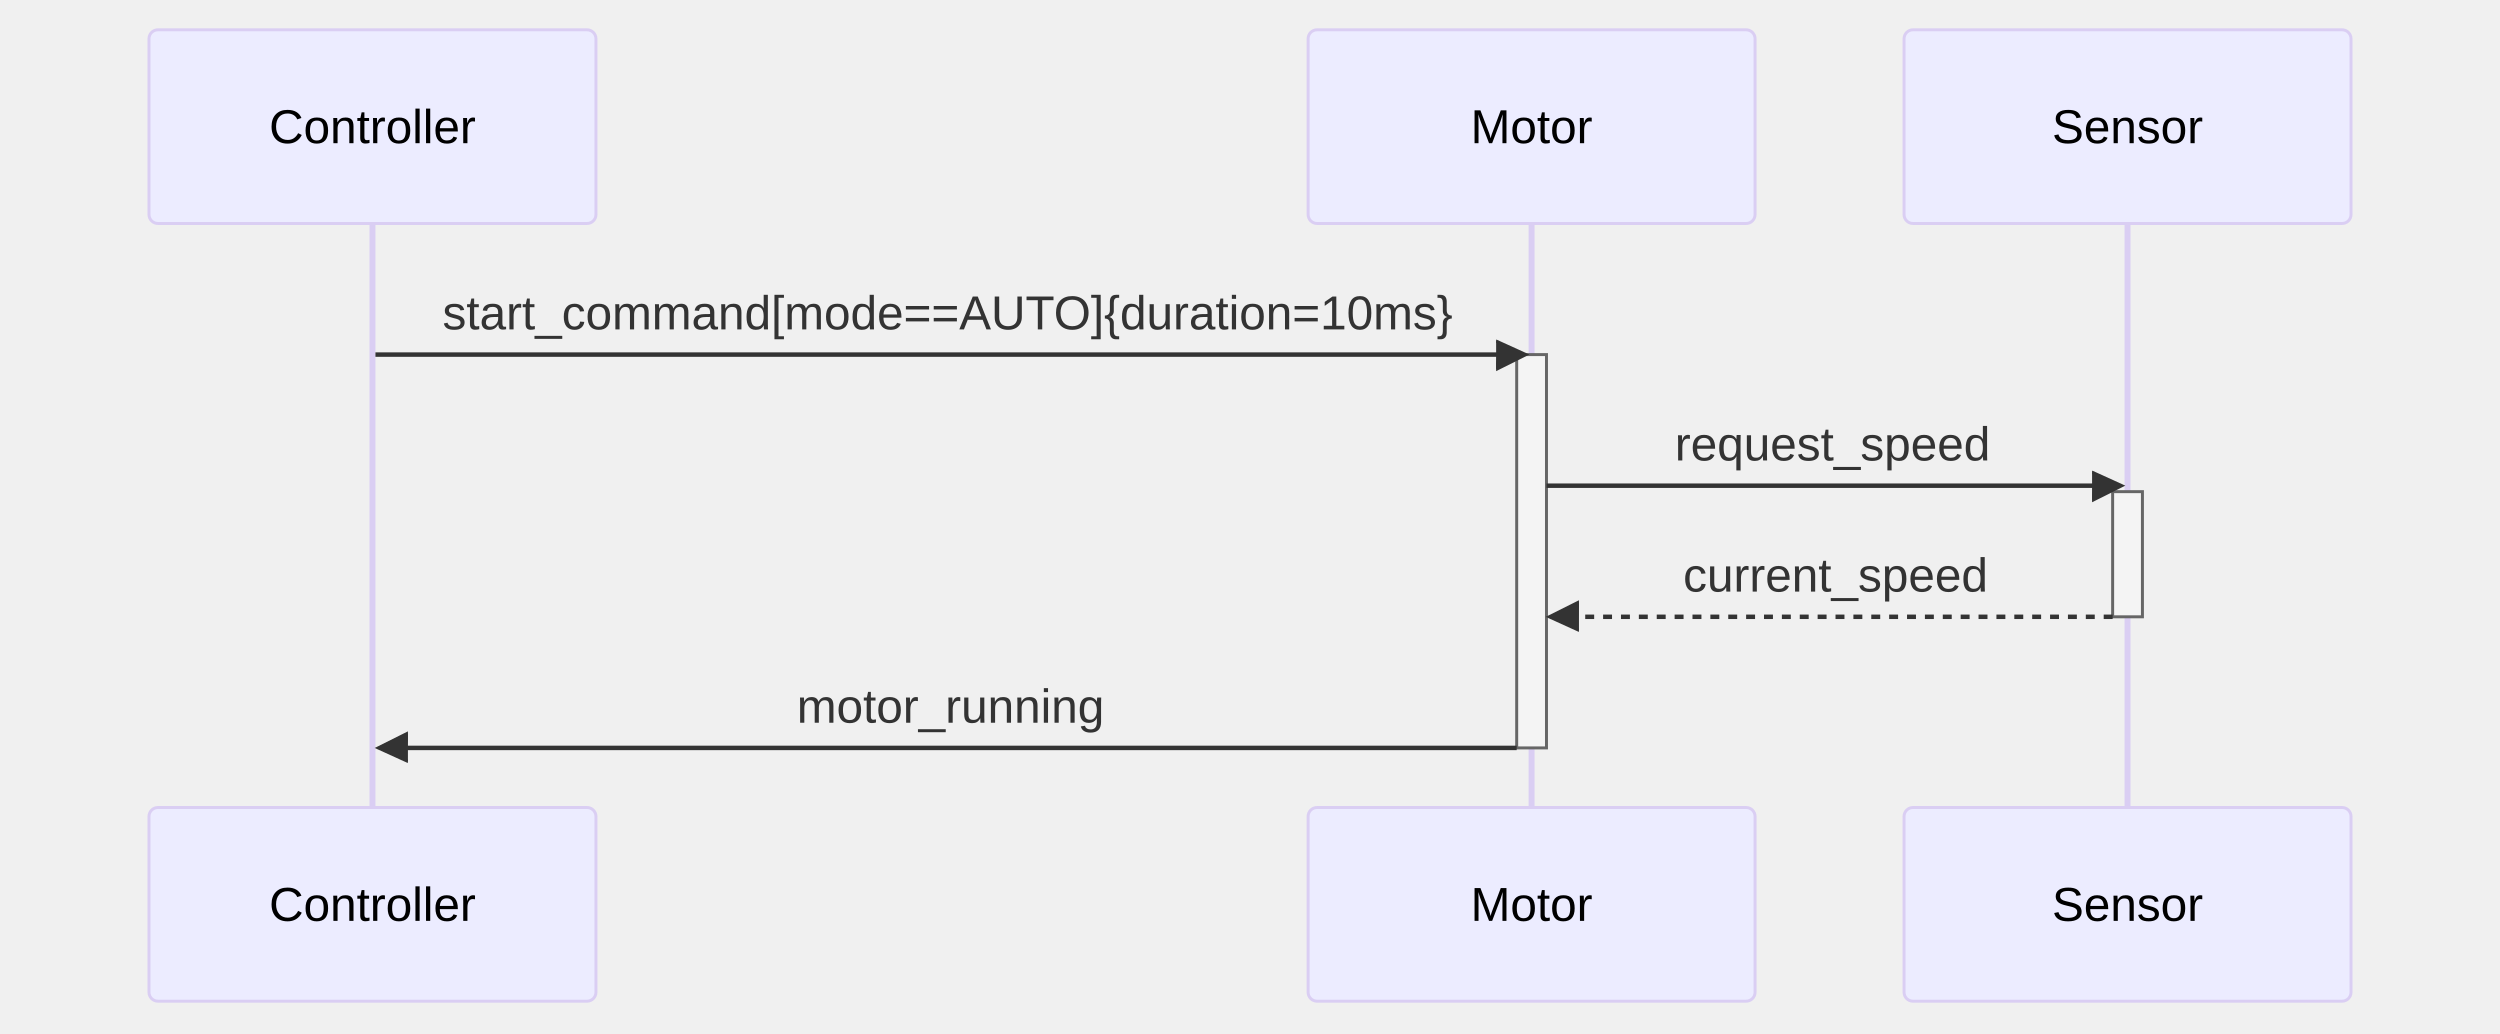
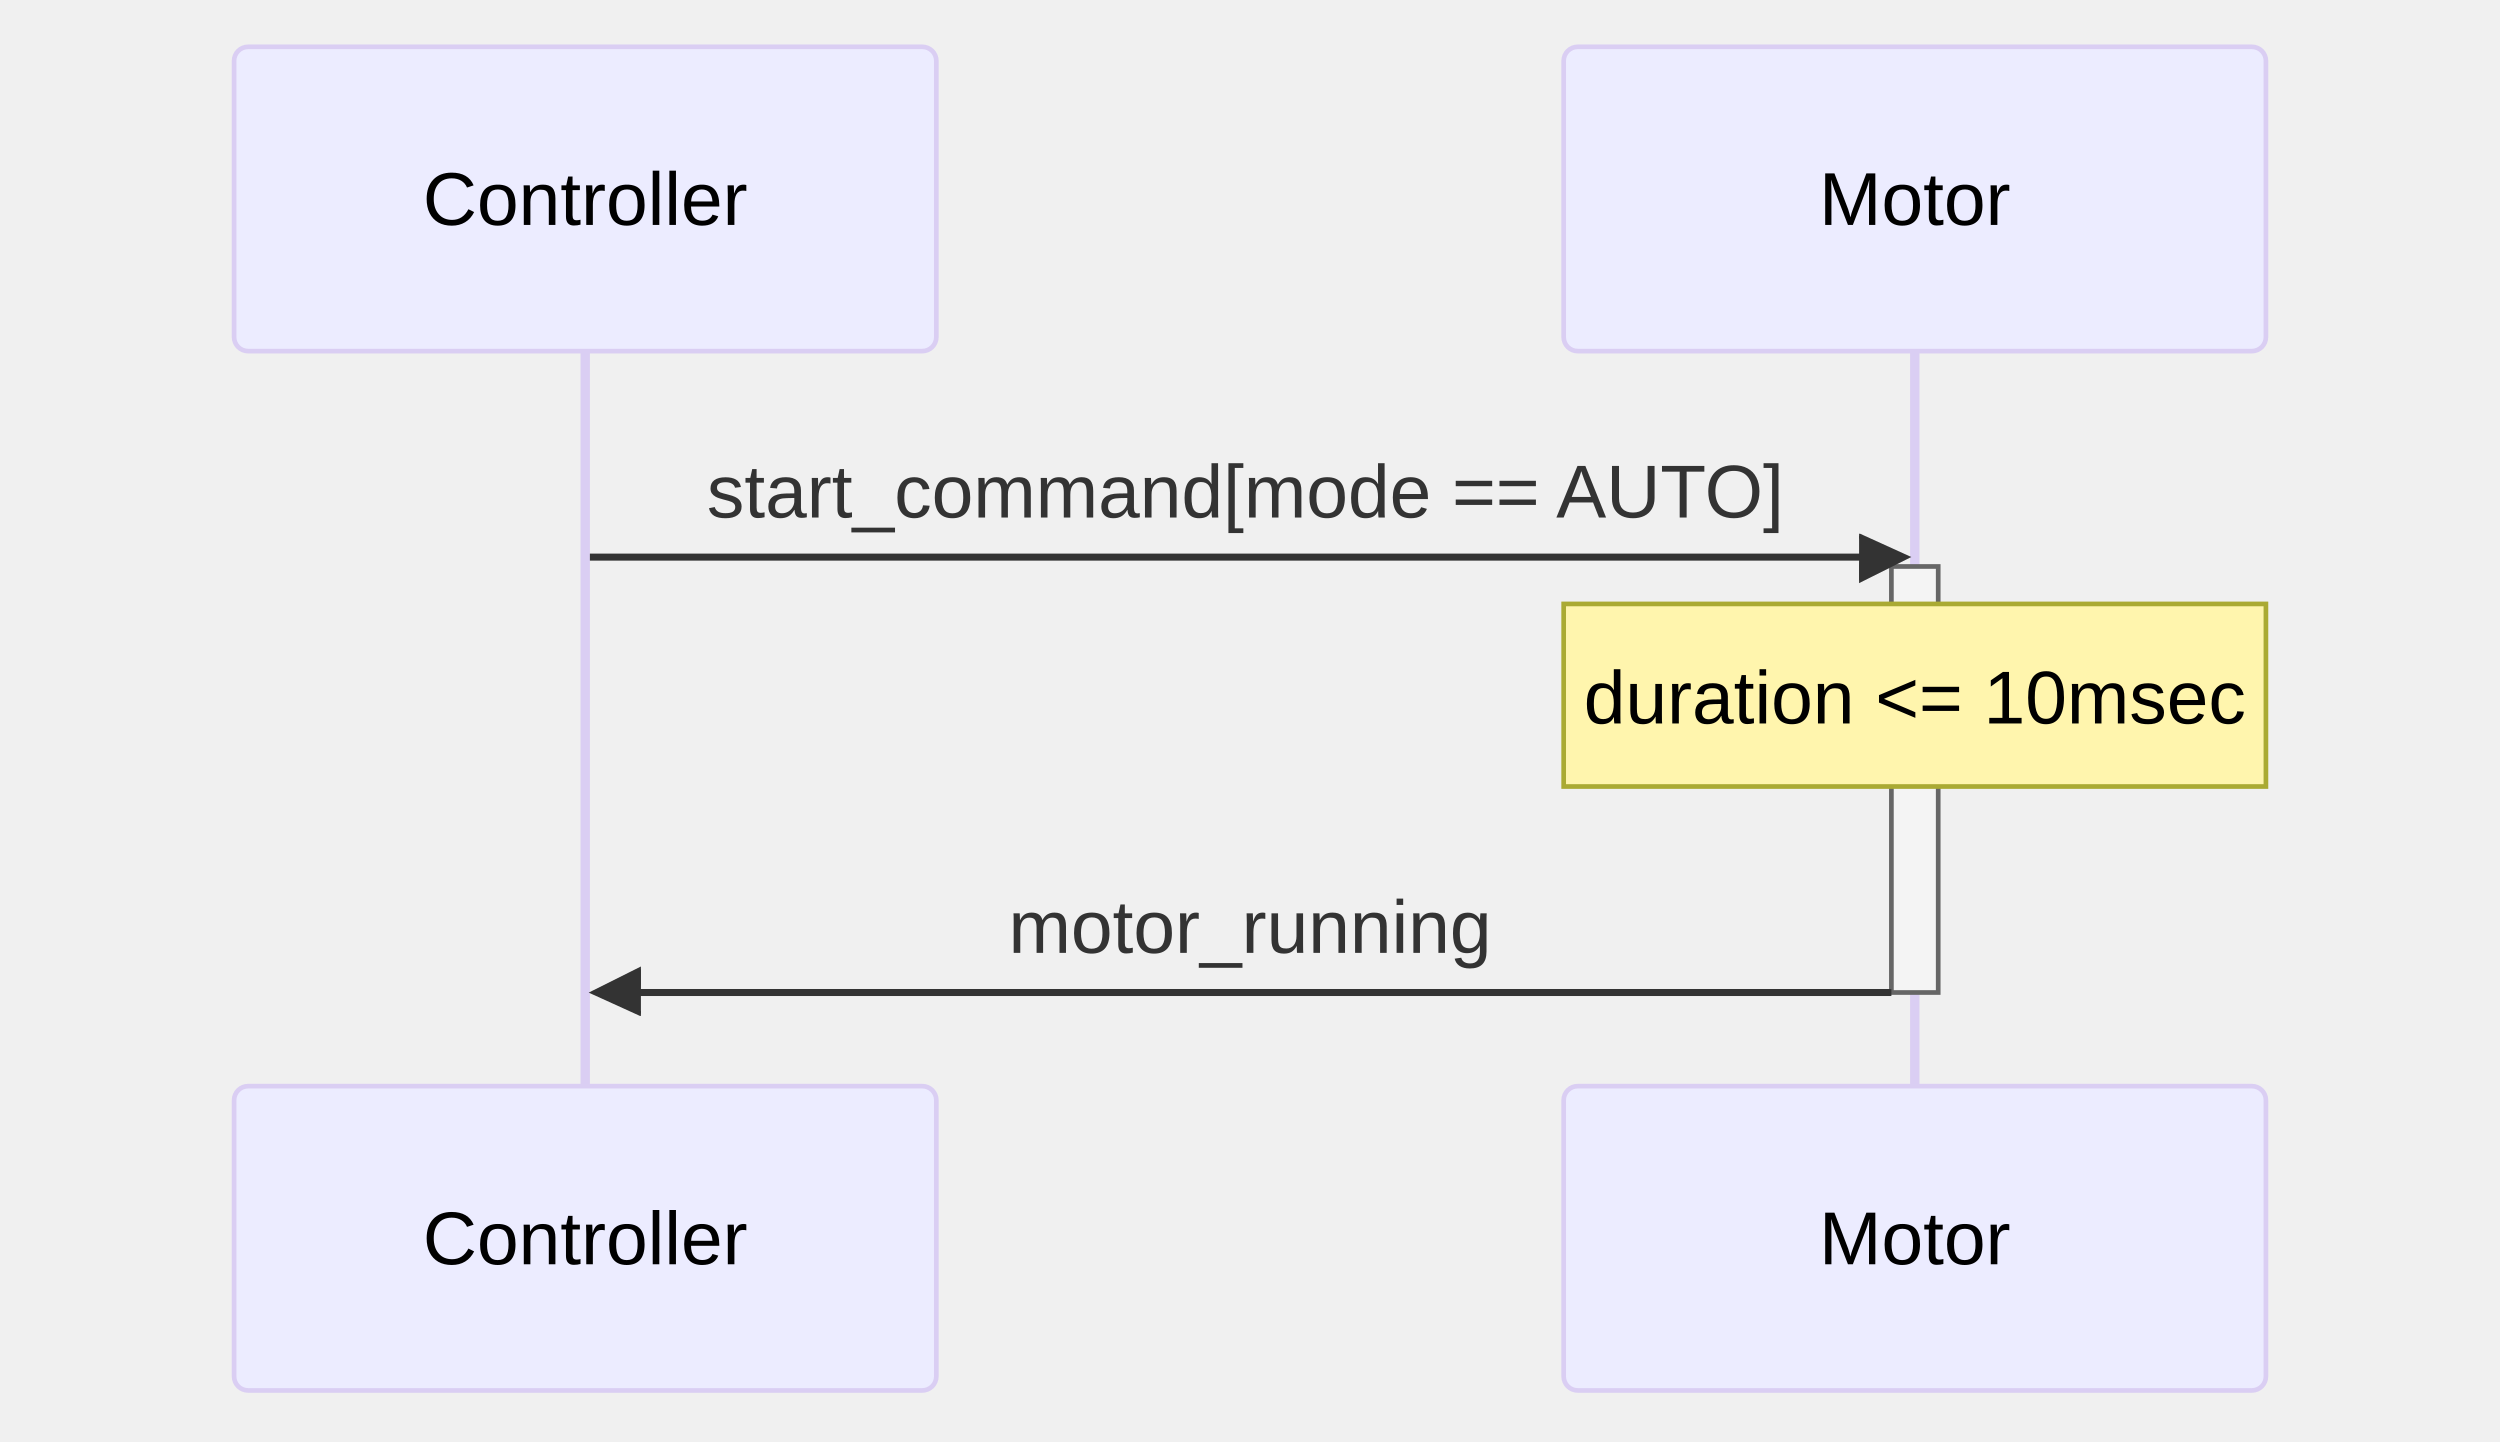
- <svg xmlns="http://www.w3.org/2000/svg" aria-roledescription="sequence" role="graphics-document document" viewBox="-50 -10 839 347" style="max-width: 839px; background-color: white;" width="100%" id="my-svg">
+ <svg xmlns="http://www.w3.org/2000/svg" id="my-svg" width="100%" style="max-width: 534px; background-color: white;" viewBox="-50 -10 534 308" role="graphics-document document" aria-roledescription="sequence">
  <g>
-     <rect class="actor actor-bottom" ry="3" rx="3" name="Sensor" height="65" width="150" stroke="#666" fill="#eaeaea" y="261" x="589" />
-     <text style="text-anchor: middle; font-size: 16px; font-weight: 400;" class="actor actor-box" alignment-baseline="central" dominant-baseline="central" y="293.5" x="664">
-       <tspan dy="0" x="664">Sensor</tspan>
+     <rect x="284" y="222" fill="#eaeaea" stroke="#666" width="150" height="65" name="Motor" rx="3" ry="3" class="actor actor-bottom" />
+     <text x="359" y="254.5" dominant-baseline="central" alignment-baseline="central" class="actor actor-box" style="text-anchor: middle; font-size: 16px; font-weight: 400;">
+       <tspan x="359" dy="0">Motor</tspan>
    </text>
  </g>
  <g>
-     <rect class="actor actor-bottom" ry="3" rx="3" name="Motor" height="65" width="150" stroke="#666" fill="#eaeaea" y="261" x="389" />
-     <text style="text-anchor: middle; font-size: 16px; font-weight: 400;" class="actor actor-box" alignment-baseline="central" dominant-baseline="central" y="293.5" x="464">
-       <tspan dy="0" x="464">Motor</tspan>
+     <rect x="0" y="222" fill="#eaeaea" stroke="#666" width="150" height="65" name="Controller" rx="3" ry="3" class="actor actor-bottom" />
+     <text x="75" y="254.5" dominant-baseline="central" alignment-baseline="central" class="actor actor-box" style="text-anchor: middle; font-size: 16px; font-weight: 400;">
+       <tspan x="75" dy="0">Controller</tspan>
    </text>
  </g>
  <g>
-     <rect class="actor actor-bottom" ry="3" rx="3" name="Controller" height="65" width="150" stroke="#666" fill="#eaeaea" y="261" x="0" />
-     <text style="text-anchor: middle; font-size: 16px; font-weight: 400;" class="actor actor-box" alignment-baseline="central" dominant-baseline="central" y="293.5" x="75">
-       <tspan dy="0" x="75">Controller</tspan>
-     </text>
-   </g>
-   <g>
-     <line name="Sensor" stroke="#999" stroke-width="0.5px" class="actor-line 200" y2="261" x2="664" y1="65" x1="664" id="actor2" />
-     <g id="root-2">
-       <rect class="actor actor-top" ry="3" rx="3" name="Sensor" height="65" width="150" stroke="#666" fill="#eaeaea" y="0" x="589" />
-       <text style="text-anchor: middle; font-size: 16px; font-weight: 400;" class="actor actor-box" alignment-baseline="central" dominant-baseline="central" y="32.5" x="664">
-         <tspan dy="0" x="664">Sensor</tspan>
+     <line id="actor1" x1="359" y1="65" x2="359" y2="222" class="actor-line 200" stroke-width="0.5px" stroke="#999" name="Motor" />
+     <g id="root-1">
+       <rect x="284" y="0" fill="#eaeaea" stroke="#666" width="150" height="65" name="Motor" rx="3" ry="3" class="actor actor-top" />
+       <text x="359" y="32.5" dominant-baseline="central" alignment-baseline="central" class="actor actor-box" style="text-anchor: middle; font-size: 16px; font-weight: 400;">
+         <tspan x="359" dy="0">Motor</tspan>
      </text>
    </g>
  </g>
  <g>
-     <line name="Motor" stroke="#999" stroke-width="0.5px" class="actor-line 200" y2="261" x2="464" y1="65" x1="464" id="actor1" />
-     <g id="root-1">
-       <rect class="actor actor-top" ry="3" rx="3" name="Motor" height="65" width="150" stroke="#666" fill="#eaeaea" y="0" x="389" />
-       <text style="text-anchor: middle; font-size: 16px; font-weight: 400;" class="actor actor-box" alignment-baseline="central" dominant-baseline="central" y="32.5" x="464">
-         <tspan dy="0" x="464">Motor</tspan>
+     <line id="actor0" x1="75" y1="65" x2="75" y2="222" class="actor-line 200" stroke-width="0.5px" stroke="#999" name="Controller" />
+     <g id="root-0">
+       <rect x="0" y="0" fill="#eaeaea" stroke="#666" width="150" height="65" name="Controller" rx="3" ry="3" class="actor actor-top" />
+       <text x="75" y="32.5" dominant-baseline="central" alignment-baseline="central" class="actor actor-box" style="text-anchor: middle; font-size: 16px; font-weight: 400;">
+         <tspan x="75" dy="0">Controller</tspan>
      </text>
    </g>
  </g>
-   <g>
-     <line name="Controller" stroke="#999" stroke-width="0.5px" class="actor-line 200" y2="261" x2="75" y1="65" x1="75" id="actor0" />
-     <g id="root-0">
-       <rect class="actor actor-top" ry="3" rx="3" name="Controller" height="65" width="150" stroke="#666" fill="#eaeaea" y="0" x="0" />
-       <text style="text-anchor: middle; font-size: 16px; font-weight: 400;" class="actor actor-box" alignment-baseline="central" dominant-baseline="central" y="32.5" x="75">
-         <tspan dy="0" x="75">Controller</tspan>
-       </text>
-     </g>
-   </g>
-   <style>#my-svg{font-family:"trebuchet ms",verdana,arial,sans-serif;font-size:16px;fill:#333;}@keyframes edge-animation-frame{from{stroke-dashoffset:0;}}@keyframes dash{to{stroke-dashoffset:0;}}#my-svg .edge-animation-slow{stroke-dasharray:9,5!important;stroke-dashoffset:900;animation:dash 50s linear infinite;stroke-linecap:round;}#my-svg .edge-animation-fast{stroke-dasharray:9,5!important;stroke-dashoffset:900;animation:dash 20s linear infinite;stroke-linecap:round;}#my-svg .error-icon{fill:#552222;}#my-svg .error-text{fill:#552222;stroke:#552222;}#my-svg .edge-thickness-normal{stroke-width:1px;}#my-svg .edge-thickness-thick{stroke-width:3.5px;}#my-svg .edge-pattern-solid{stroke-dasharray:0;}#my-svg .edge-thickness-invisible{stroke-width:0;fill:none;}#my-svg .edge-pattern-dashed{stroke-dasharray:3;}#my-svg .edge-pattern-dotted{stroke-dasharray:2;}#my-svg .marker{fill:#333333;stroke:#333333;}#my-svg .marker.cross{stroke:#333333;}#my-svg svg{font-family:"trebuchet ms",verdana,arial,sans-serif;font-size:16px;}#my-svg p{margin:0;}#my-svg .actor{stroke:hsl(259.626, 59.777%, 87.902%);fill:#ECECFF;}#my-svg text.actor&gt;tspan{fill:black;stroke:none;}#my-svg .actor-line{stroke:hsl(259.626, 59.777%, 87.902%);}#my-svg .messageLine0{stroke-width:1.5;stroke-dasharray:none;stroke:#333;}#my-svg .messageLine1{stroke-width:1.5;stroke-dasharray:2,2;stroke:#333;}#my-svg #arrowhead path{fill:#333;stroke:#333;}#my-svg .sequenceNumber{fill:white;}#my-svg #sequencenumber{fill:#333;}#my-svg #crosshead path{fill:#333;stroke:#333;}#my-svg .messageText{fill:#333;stroke:none;}#my-svg .labelBox{stroke:hsl(259.626, 59.777%, 87.902%);fill:#ECECFF;}#my-svg .labelText,#my-svg .labelText&gt;tspan{fill:black;stroke:none;}#my-svg .loopText,#my-svg .loopText&gt;tspan{fill:black;stroke:none;}#my-svg .loopLine{stroke-width:2px;stroke-dasharray:2,2;stroke:hsl(259.626, 59.777%, 87.902%);fill:hsl(259.626, 59.777%, 87.902%);}#my-svg .note{stroke:#aaaa33;fill:#fff5ad;}#my-svg .noteText,#my-svg .noteText&gt;tspan{fill:black;stroke:none;}#my-svg .activation0{fill:#f4f4f4;stroke:#666;}#my-svg .activation1{fill:#f4f4f4;stroke:#666;}#my-svg .activation2{fill:#f4f4f4;stroke:#666;}#my-svg .actorPopupMenu{position:absolute;}#my-svg .actorPopupMenuPanel{position:absolute;fill:#ECECFF;box-shadow:0px 8px 16px 0px rgba(0,0,0,0.2);filter:drop-shadow(3px 5px 2px rgb(0 0 0 / 0.4));}#my-svg .actor-man line{stroke:hsl(259.626, 59.777%, 87.902%);fill:#ECECFF;}#my-svg .actor-man circle,#my-svg line{stroke:hsl(259.626, 59.777%, 87.902%);fill:#ECECFF;stroke-width:2px;}#my-svg :root{--mermaid-font-family:"trebuchet ms",verdana,arial,sans-serif;}</style>
+   <style>#my-svg{font-family:"trebuchet ms",verdana,arial,sans-serif;font-size:16px;fill:#333;}@keyframes edge-animation-frame{from{stroke-dashoffset:0;}}@keyframes dash{to{stroke-dashoffset:0;}}#my-svg .edge-animation-slow{stroke-dasharray:9,5!important;stroke-dashoffset:900;animation:dash 50s linear infinite;stroke-linecap:round;}#my-svg .edge-animation-fast{stroke-dasharray:9,5!important;stroke-dashoffset:900;animation:dash 20s linear infinite;stroke-linecap:round;}#my-svg .error-icon{fill:#552222;}#my-svg .error-text{fill:#552222;stroke:#552222;}#my-svg .edge-thickness-normal{stroke-width:1px;}#my-svg .edge-thickness-thick{stroke-width:3.5px;}#my-svg .edge-pattern-solid{stroke-dasharray:0;}#my-svg .edge-thickness-invisible{stroke-width:0;fill:none;}#my-svg .edge-pattern-dashed{stroke-dasharray:3;}#my-svg .edge-pattern-dotted{stroke-dasharray:2;}#my-svg .marker{fill:#333333;stroke:#333333;}#my-svg .marker.cross{stroke:#333333;}#my-svg svg{font-family:"trebuchet ms",verdana,arial,sans-serif;font-size:16px;}#my-svg p{margin:0;}#my-svg .actor{stroke:hsl(259.626, 59.777%, 87.902%);fill:#ECECFF;}#my-svg text.actor&gt;tspan{fill:black;stroke:none;}#my-svg .actor-line{stroke:hsl(259.626, 59.777%, 87.902%);}#my-svg .innerArc{stroke-width:1.5;stroke-dasharray:none;}#my-svg .messageLine0{stroke-width:1.5;stroke-dasharray:none;stroke:#333;}#my-svg .messageLine1{stroke-width:1.5;stroke-dasharray:2,2;stroke:#333;}#my-svg #arrowhead path{fill:#333;stroke:#333;}#my-svg .sequenceNumber{fill:white;}#my-svg #sequencenumber{fill:#333;}#my-svg #crosshead path{fill:#333;stroke:#333;}#my-svg .messageText{fill:#333;stroke:none;}#my-svg .labelBox{stroke:hsl(259.626, 59.777%, 87.902%);fill:#ECECFF;}#my-svg .labelText,#my-svg .labelText&gt;tspan{fill:black;stroke:none;}#my-svg .loopText,#my-svg .loopText&gt;tspan{fill:black;stroke:none;}#my-svg .loopLine{stroke-width:2px;stroke-dasharray:2,2;stroke:hsl(259.626, 59.777%, 87.902%);fill:hsl(259.626, 59.777%, 87.902%);}#my-svg .note{stroke:#aaaa33;fill:#fff5ad;}#my-svg .noteText,#my-svg .noteText&gt;tspan{fill:black;stroke:none;}#my-svg .activation0{fill:#f4f4f4;stroke:#666;}#my-svg .activation1{fill:#f4f4f4;stroke:#666;}#my-svg .activation2{fill:#f4f4f4;stroke:#666;}#my-svg .actorPopupMenu{position:absolute;}#my-svg .actorPopupMenuPanel{position:absolute;fill:#ECECFF;box-shadow:0px 8px 16px 0px rgba(0,0,0,0.2);filter:drop-shadow(3px 5px 2px rgb(0 0 0 / 0.4));}#my-svg .actor-man line{stroke:hsl(259.626, 59.777%, 87.902%);fill:#ECECFF;}#my-svg .actor-man circle,#my-svg line{stroke:hsl(259.626, 59.777%, 87.902%);fill:#ECECFF;stroke-width:2px;}#my-svg :root{--mermaid-font-family:"trebuchet ms",verdana,arial,sans-serif;}</style>
  <g />
  <defs>
-     <symbol height="24" width="24" id="computer">
-       <path d="M2 2v13h20v-13h-20zm18 11h-16v-9h16v9zm-10.228 6l.466-1h3.524l.467 1h-4.457zm14.228 3h-24l2-6h2.104l-1.33 4h18.45l-1.297-4h2.073l2 6zm-5-10h-14v-7h14v7z" transform="scale(.5)" />
+     <symbol id="computer" width="24" height="24">
+       <path transform="scale(.5)" d="M2 2v13h20v-13h-20zm18 11h-16v-9h16v9zm-10.228 6l.466-1h3.524l.467 1h-4.457zm14.228 3h-24l2-6h2.104l-1.33 4h18.45l-1.297-4h2.073l2 6zm-5-10h-14v-7h14v7z" />
    </symbol>
  </defs>
  <defs>
-     <symbol clip-rule="evenodd" fill-rule="evenodd" id="database">
-       <path d="M12.258.001l.256.004.255.005.253.008.251.01.249.012.247.015.246.016.242.019.241.02.239.023.236.024.233.027.231.028.229.031.225.032.223.034.22.036.217.038.214.04.211.041.208.043.205.045.201.046.198.048.194.05.191.051.187.053.183.054.18.056.175.057.172.059.168.06.163.061.16.063.155.064.15.066.074.033.073.033.071.034.07.034.069.035.068.035.067.035.066.035.064.036.064.036.062.036.06.036.06.037.058.037.058.037.055.038.055.038.053.038.052.038.051.039.05.039.048.039.047.039.045.04.044.04.043.04.041.04.04.041.039.041.037.041.036.041.034.041.033.042.032.042.03.042.029.042.027.042.026.043.024.043.023.043.021.043.02.043.018.044.017.043.015.044.013.044.012.044.011.045.009.044.007.045.006.045.004.045.002.045.001.045v17l-.001.045-.002.045-.004.045-.006.045-.007.045-.009.044-.011.045-.012.044-.013.044-.015.044-.017.043-.018.044-.02.043-.021.043-.023.043-.024.043-.026.043-.027.042-.029.042-.03.042-.032.042-.033.042-.034.041-.036.041-.037.041-.039.041-.04.041-.041.04-.043.04-.044.04-.045.04-.047.039-.048.039-.05.039-.051.039-.052.038-.053.038-.055.038-.055.038-.058.037-.058.037-.06.037-.06.036-.062.036-.064.036-.064.036-.066.035-.067.035-.068.035-.069.035-.07.034-.071.034-.073.033-.074.033-.15.066-.155.064-.16.063-.163.061-.168.06-.172.059-.175.057-.18.056-.183.054-.187.053-.191.051-.194.05-.198.048-.201.046-.205.045-.208.043-.211.041-.214.04-.217.038-.22.036-.223.034-.225.032-.229.031-.231.028-.233.027-.236.024-.239.023-.241.02-.242.019-.246.016-.247.015-.249.012-.251.01-.253.008-.255.005-.256.004-.258.001-.258-.001-.256-.004-.255-.005-.253-.008-.251-.01-.249-.012-.247-.015-.245-.016-.243-.019-.241-.02-.238-.023-.236-.024-.234-.027-.231-.028-.228-.031-.226-.032-.223-.034-.22-.036-.217-.038-.214-.04-.211-.041-.208-.043-.204-.045-.201-.046-.198-.048-.195-.05-.19-.051-.187-.053-.184-.054-.179-.056-.176-.057-.172-.059-.167-.06-.164-.061-.159-.063-.155-.064-.151-.066-.074-.033-.072-.033-.072-.034-.07-.034-.069-.035-.068-.035-.067-.035-.066-.035-.064-.036-.063-.036-.062-.036-.061-.036-.06-.037-.058-.037-.057-.037-.056-.038-.055-.038-.053-.038-.052-.038-.051-.039-.049-.039-.049-.039-.046-.039-.046-.04-.044-.04-.043-.04-.041-.04-.04-.041-.039-.041-.037-.041-.036-.041-.034-.041-.033-.042-.032-.042-.03-.042-.029-.042-.027-.042-.026-.043-.024-.043-.023-.043-.021-.043-.02-.043-.018-.044-.017-.043-.015-.044-.013-.044-.012-.044-.011-.045-.009-.044-.007-.045-.006-.045-.004-.045-.002-.045-.001-.045v-17l.001-.045.002-.045.004-.045.006-.045.007-.045.009-.044.011-.045.012-.044.013-.044.015-.044.017-.043.018-.044.02-.043.021-.043.023-.043.024-.043.026-.043.027-.042.029-.042.03-.042.032-.042.033-.042.034-.041.036-.041.037-.041.039-.041.04-.041.041-.04.043-.04.044-.04.046-.04.046-.039.049-.039.049-.039.051-.039.052-.038.053-.038.055-.038.056-.038.057-.037.058-.037.06-.037.061-.036.062-.036.063-.036.064-.036.066-.035.067-.035.068-.035.069-.035.07-.034.072-.034.072-.033.074-.033.151-.066.155-.064.159-.063.164-.061.167-.06.172-.059.176-.057.179-.056.184-.054.187-.053.19-.051.195-.05.198-.048.201-.046.204-.045.208-.043.211-.041.214-.04.217-.038.22-.036.223-.034.226-.032.228-.031.231-.028.234-.027.236-.024.238-.023.241-.02.243-.019.245-.016.247-.015.249-.012.251-.01.253-.008.255-.005.256-.004.258-.001.258.001zm-9.258 20.499v.01l.001.021.003.021.004.022.005.021.006.022.007.022.009.023.01.022.011.023.012.023.013.023.015.023.016.024.017.023.018.024.019.024.021.024.022.025.023.024.024.025.052.049.056.05.061.051.066.051.07.051.075.051.079.052.084.052.088.052.092.052.097.052.102.051.105.052.11.052.114.051.119.051.123.051.127.05.131.05.135.05.139.048.144.049.147.047.152.047.155.047.16.045.163.045.167.043.171.043.176.041.178.041.183.039.187.039.19.037.194.035.197.035.202.033.204.031.209.03.212.029.216.027.219.025.222.024.226.021.23.02.233.018.236.016.24.015.243.012.246.01.249.008.253.005.256.004.259.001.26-.001.257-.004.254-.005.25-.008.247-.011.244-.012.241-.014.237-.016.233-.018.231-.021.226-.021.224-.024.22-.026.216-.027.212-.028.21-.031.205-.031.202-.034.198-.034.194-.036.191-.037.187-.039.183-.04.179-.04.175-.042.172-.043.168-.044.163-.045.16-.046.155-.046.152-.047.148-.048.143-.049.139-.049.136-.05.131-.05.126-.05.123-.051.118-.052.114-.051.11-.052.106-.052.101-.052.096-.052.092-.052.088-.053.083-.051.079-.052.074-.052.07-.051.065-.051.06-.051.056-.05.051-.05.023-.024.023-.025.021-.024.02-.024.019-.024.018-.024.017-.024.015-.023.014-.024.013-.023.012-.023.01-.023.01-.022.008-.022.006-.022.006-.022.004-.022.004-.021.001-.021.001-.021v-4.127l-.077.055-.08.053-.083.054-.085.053-.087.052-.09.052-.093.051-.095.05-.097.05-.1.049-.102.049-.105.048-.106.047-.109.047-.111.046-.114.045-.115.045-.118.044-.12.043-.122.042-.124.042-.126.041-.128.04-.13.04-.132.038-.134.038-.135.037-.138.037-.139.035-.142.035-.143.034-.144.033-.147.032-.148.031-.15.03-.151.03-.153.029-.154.027-.156.027-.158.026-.159.025-.161.024-.162.023-.163.022-.165.021-.166.02-.167.019-.169.018-.169.017-.171.016-.173.015-.173.014-.175.013-.175.012-.177.011-.178.01-.179.008-.179.008-.181.006-.182.005-.182.004-.184.003-.184.002h-.37l-.184-.002-.184-.003-.182-.004-.182-.005-.181-.006-.179-.008-.179-.008-.178-.01-.176-.011-.176-.012-.175-.013-.173-.014-.172-.015-.171-.016-.17-.017-.169-.018-.167-.019-.166-.02-.165-.021-.163-.022-.162-.023-.161-.024-.159-.025-.157-.026-.156-.027-.155-.027-.153-.029-.151-.03-.15-.03-.148-.031-.146-.032-.145-.033-.143-.034-.141-.035-.14-.035-.137-.037-.136-.037-.134-.038-.132-.038-.13-.04-.128-.04-.126-.041-.124-.042-.122-.042-.12-.044-.117-.043-.116-.045-.113-.045-.112-.046-.109-.047-.106-.047-.105-.048-.102-.049-.1-.049-.097-.05-.095-.05-.093-.052-.09-.051-.087-.052-.085-.053-.083-.054-.08-.054-.077-.054v4.127zm0-5.654v.011l.001.021.003.021.004.021.005.022.006.022.007.022.009.022.01.022.011.023.012.023.013.023.015.024.016.023.017.024.018.024.019.024.021.024.022.024.023.025.024.024.052.05.056.05.061.05.066.051.07.051.075.052.079.051.084.052.088.052.092.052.097.052.102.052.105.052.11.051.114.051.119.052.123.05.127.051.131.05.135.049.139.049.144.048.147.048.152.047.155.046.16.045.163.045.167.044.171.042.176.042.178.04.183.04.187.038.19.037.194.036.197.034.202.033.204.032.209.03.212.028.216.027.219.025.222.024.226.022.23.02.233.018.236.016.24.014.243.012.246.01.249.008.253.006.256.003.259.001.26-.001.257-.003.254-.006.25-.008.247-.01.244-.012.241-.015.237-.016.233-.018.231-.02.226-.022.224-.024.22-.025.216-.027.212-.029.21-.03.205-.032.202-.033.198-.035.194-.036.191-.037.187-.039.183-.039.179-.041.175-.042.172-.043.168-.044.163-.045.16-.045.155-.047.152-.047.148-.048.143-.048.139-.05.136-.049.131-.05.126-.051.123-.051.118-.051.114-.052.11-.052.106-.052.101-.052.096-.052.092-.052.088-.052.083-.052.079-.052.074-.051.07-.052.065-.051.06-.05.056-.051.051-.049.023-.025.023-.024.021-.025.02-.024.019-.024.018-.024.017-.024.015-.023.014-.023.013-.024.012-.022.01-.023.01-.023.008-.022.006-.022.006-.022.004-.021.004-.022.001-.021.001-.021v-4.139l-.077.054-.08.054-.083.054-.085.052-.087.053-.09.051-.093.051-.095.051-.097.05-.1.049-.102.049-.105.048-.106.047-.109.047-.111.046-.114.045-.115.044-.118.044-.12.044-.122.042-.124.042-.126.041-.128.04-.13.039-.132.039-.134.038-.135.037-.138.036-.139.036-.142.035-.143.033-.144.033-.147.033-.148.031-.15.03-.151.03-.153.028-.154.028-.156.027-.158.026-.159.025-.161.024-.162.023-.163.022-.165.021-.166.02-.167.019-.169.018-.169.017-.171.016-.173.015-.173.014-.175.013-.175.012-.177.011-.178.009-.179.009-.179.007-.181.007-.182.005-.182.004-.184.003-.184.002h-.37l-.184-.002-.184-.003-.182-.004-.182-.005-.181-.007-.179-.007-.179-.009-.178-.009-.176-.011-.176-.012-.175-.013-.173-.014-.172-.015-.171-.016-.17-.017-.169-.018-.167-.019-.166-.02-.165-.021-.163-.022-.162-.023-.161-.024-.159-.025-.157-.026-.156-.027-.155-.028-.153-.028-.151-.03-.15-.03-.148-.031-.146-.033-.145-.033-.143-.033-.141-.035-.14-.036-.137-.036-.136-.037-.134-.038-.132-.039-.13-.039-.128-.04-.126-.041-.124-.042-.122-.043-.12-.043-.117-.044-.116-.044-.113-.046-.112-.046-.109-.046-.106-.047-.105-.048-.102-.049-.1-.049-.097-.05-.095-.051-.093-.051-.09-.051-.087-.053-.085-.052-.083-.054-.08-.054-.077-.054v4.139zm0-5.666v.011l.001.02.003.022.004.021.005.022.006.021.007.022.009.023.01.022.011.023.012.023.013.023.015.023.016.024.017.024.018.023.019.024.021.025.022.024.023.024.024.025.052.05.056.05.061.05.066.051.07.051.075.052.079.051.084.052.088.052.092.052.097.052.102.052.105.051.11.052.114.051.119.051.123.051.127.05.131.05.135.05.139.049.144.048.147.048.152.047.155.046.16.045.163.045.167.043.171.043.176.042.178.04.183.04.187.038.19.037.194.036.197.034.202.033.204.032.209.03.212.028.216.027.219.025.222.024.226.021.23.02.233.018.236.017.24.014.243.012.246.01.249.008.253.006.256.003.259.001.26-.001.257-.003.254-.006.25-.008.247-.01.244-.013.241-.014.237-.016.233-.018.231-.02.226-.022.224-.024.22-.025.216-.027.212-.029.21-.03.205-.032.202-.033.198-.035.194-.036.191-.037.187-.039.183-.039.179-.041.175-.042.172-.043.168-.044.163-.045.16-.045.155-.047.152-.047.148-.048.143-.049.139-.049.136-.049.131-.051.126-.05.123-.051.118-.052.114-.051.11-.052.106-.052.101-.052.096-.052.092-.052.088-.052.083-.052.079-.052.074-.052.07-.051.065-.051.06-.051.056-.05.051-.049.023-.025.023-.025.021-.024.02-.024.019-.024.018-.024.017-.024.015-.023.014-.024.013-.023.012-.023.01-.022.01-.023.008-.022.006-.022.006-.022.004-.022.004-.021.001-.021.001-.021v-4.153l-.077.054-.08.054-.083.053-.085.053-.087.053-.09.051-.093.051-.095.051-.097.05-.1.049-.102.048-.105.048-.106.048-.109.046-.111.046-.114.046-.115.044-.118.044-.12.043-.122.043-.124.042-.126.041-.128.04-.13.039-.132.039-.134.038-.135.037-.138.036-.139.036-.142.034-.143.034-.144.033-.147.032-.148.032-.15.03-.151.03-.153.028-.154.028-.156.027-.158.026-.159.024-.161.024-.162.023-.163.023-.165.021-.166.02-.167.019-.169.018-.169.017-.171.016-.173.015-.173.014-.175.013-.175.012-.177.01-.178.01-.179.009-.179.007-.181.006-.182.006-.182.004-.184.003-.184.001-.185.001-.185-.001-.184-.001-.184-.003-.182-.004-.182-.006-.181-.006-.179-.007-.179-.009-.178-.01-.176-.01-.176-.012-.175-.013-.173-.014-.172-.015-.171-.016-.17-.017-.169-.018-.167-.019-.166-.02-.165-.021-.163-.023-.162-.023-.161-.024-.159-.024-.157-.026-.156-.027-.155-.028-.153-.028-.151-.03-.15-.03-.148-.032-.146-.032-.145-.033-.143-.034-.141-.034-.14-.036-.137-.036-.136-.037-.134-.038-.132-.039-.13-.039-.128-.041-.126-.041-.124-.041-.122-.043-.12-.043-.117-.044-.116-.044-.113-.046-.112-.046-.109-.046-.106-.048-.105-.048-.102-.048-.1-.05-.097-.049-.095-.051-.093-.051-.09-.052-.087-.052-.085-.053-.083-.053-.08-.054-.077-.054v4.153zm8.74-8.179l-.257.004-.254.005-.25.008-.247.011-.244.012-.241.014-.237.016-.233.018-.231.021-.226.022-.224.023-.22.026-.216.027-.212.028-.21.031-.205.032-.202.033-.198.034-.194.036-.191.038-.187.038-.183.04-.179.041-.175.042-.172.043-.168.043-.163.045-.16.046-.155.046-.152.048-.148.048-.143.048-.139.049-.136.05-.131.05-.126.051-.123.051-.118.051-.114.052-.11.052-.106.052-.101.052-.096.052-.092.052-.088.052-.083.052-.079.052-.074.051-.07.052-.065.051-.06.05-.056.05-.051.05-.023.025-.023.024-.021.024-.02.025-.019.024-.018.024-.017.023-.015.024-.014.023-.013.023-.012.023-.01.023-.01.022-.008.022-.006.023-.006.021-.004.022-.004.021-.001.021-.001.021.001.021.001.021.004.021.004.022.006.021.006.023.008.022.01.022.01.023.012.023.013.023.014.023.015.024.017.023.018.024.019.024.02.025.021.024.023.024.023.025.051.05.056.05.06.05.065.051.07.052.074.051.079.052.083.052.088.052.092.052.096.052.101.052.106.052.11.052.114.052.118.051.123.051.126.051.131.05.136.05.139.049.143.048.148.048.152.048.155.046.16.046.163.045.168.043.172.043.175.042.179.041.183.04.187.038.191.038.194.036.198.034.202.033.205.032.21.031.212.028.216.027.22.026.224.023.226.022.231.021.233.018.237.016.241.014.244.012.247.011.25.008.254.005.257.004.26.001.26-.001.257-.004.254-.005.25-.008.247-.011.244-.012.241-.014.237-.016.233-.018.231-.021.226-.022.224-.023.22-.026.216-.027.212-.028.21-.031.205-.032.202-.033.198-.034.194-.036.191-.038.187-.038.183-.04.179-.041.175-.042.172-.043.168-.043.163-.045.16-.046.155-.046.152-.048.148-.048.143-.048.139-.049.136-.05.131-.05.126-.051.123-.051.118-.051.114-.052.11-.052.106-.052.101-.052.096-.052.092-.052.088-.052.083-.052.079-.052.074-.051.07-.052.065-.051.06-.05.056-.05.051-.05.023-.025.023-.024.021-.024.02-.025.019-.024.018-.024.017-.023.015-.024.014-.023.013-.023.012-.023.01-.023.01-.022.008-.022.006-.023.006-.021.004-.022.004-.021.001-.021.001-.021-.001-.021-.001-.021-.004-.021-.004-.022-.006-.021-.006-.023-.008-.022-.01-.022-.01-.023-.012-.023-.013-.023-.014-.023-.015-.024-.017-.023-.018-.024-.019-.024-.02-.025-.021-.024-.023-.024-.023-.025-.051-.05-.056-.05-.06-.05-.065-.051-.07-.052-.074-.051-.079-.052-.083-.052-.088-.052-.092-.052-.096-.052-.101-.052-.106-.052-.11-.052-.114-.052-.118-.051-.123-.051-.126-.051-.131-.05-.136-.05-.139-.049-.143-.048-.148-.048-.152-.048-.155-.046-.16-.046-.163-.045-.168-.043-.172-.043-.175-.042-.179-.041-.183-.04-.187-.038-.191-.038-.194-.036-.198-.034-.202-.033-.205-.032-.21-.031-.212-.028-.216-.027-.22-.026-.224-.023-.226-.022-.231-.021-.233-.018-.237-.016-.241-.014-.244-.012-.247-.011-.25-.008-.254-.005-.257-.004-.26-.001-.26.001z" transform="scale(.5)" />
+     <symbol id="database" fill-rule="evenodd" clip-rule="evenodd">
+       <path transform="scale(.5)" d="M12.258.001l.256.004.255.005.253.008.251.01.249.012.247.015.246.016.242.019.241.02.239.023.236.024.233.027.231.028.229.031.225.032.223.034.22.036.217.038.214.04.211.041.208.043.205.045.201.046.198.048.194.05.191.051.187.053.183.054.18.056.175.057.172.059.168.06.163.061.16.063.155.064.15.066.074.033.073.033.071.034.07.034.069.035.068.035.067.035.066.035.064.036.064.036.062.036.06.036.06.037.058.037.058.037.055.038.055.038.053.038.052.038.051.039.05.039.048.039.047.039.045.04.044.04.043.04.041.04.04.041.039.041.037.041.036.041.034.041.033.042.032.042.03.042.029.042.027.042.026.043.024.043.023.043.021.043.02.043.018.044.017.043.015.044.013.044.012.044.011.045.009.044.007.045.006.045.004.045.002.045.001.045v17l-.001.045-.002.045-.004.045-.006.045-.007.045-.009.044-.011.045-.012.044-.013.044-.015.044-.017.043-.018.044-.02.043-.021.043-.023.043-.024.043-.026.043-.027.042-.029.042-.03.042-.032.042-.033.042-.034.041-.036.041-.037.041-.039.041-.04.041-.041.04-.043.04-.044.04-.045.04-.047.039-.048.039-.05.039-.051.039-.052.038-.053.038-.055.038-.055.038-.058.037-.058.037-.06.037-.06.036-.062.036-.064.036-.064.036-.066.035-.067.035-.068.035-.069.035-.07.034-.071.034-.073.033-.074.033-.15.066-.155.064-.16.063-.163.061-.168.06-.172.059-.175.057-.18.056-.183.054-.187.053-.191.051-.194.05-.198.048-.201.046-.205.045-.208.043-.211.041-.214.04-.217.038-.22.036-.223.034-.225.032-.229.031-.231.028-.233.027-.236.024-.239.023-.241.02-.242.019-.246.016-.247.015-.249.012-.251.01-.253.008-.255.005-.256.004-.258.001-.258-.001-.256-.004-.255-.005-.253-.008-.251-.01-.249-.012-.247-.015-.245-.016-.243-.019-.241-.02-.238-.023-.236-.024-.234-.027-.231-.028-.228-.031-.226-.032-.223-.034-.22-.036-.217-.038-.214-.04-.211-.041-.208-.043-.204-.045-.201-.046-.198-.048-.195-.05-.19-.051-.187-.053-.184-.054-.179-.056-.176-.057-.172-.059-.167-.06-.164-.061-.159-.063-.155-.064-.151-.066-.074-.033-.072-.033-.072-.034-.07-.034-.069-.035-.068-.035-.067-.035-.066-.035-.064-.036-.063-.036-.062-.036-.061-.036-.06-.037-.058-.037-.057-.037-.056-.038-.055-.038-.053-.038-.052-.038-.051-.039-.049-.039-.049-.039-.046-.039-.046-.04-.044-.04-.043-.04-.041-.04-.04-.041-.039-.041-.037-.041-.036-.041-.034-.041-.033-.042-.032-.042-.03-.042-.029-.042-.027-.042-.026-.043-.024-.043-.023-.043-.021-.043-.02-.043-.018-.044-.017-.043-.015-.044-.013-.044-.012-.044-.011-.045-.009-.044-.007-.045-.006-.045-.004-.045-.002-.045-.001-.045v-17l.001-.045.002-.045.004-.045.006-.045.007-.045.009-.044.011-.045.012-.044.013-.044.015-.044.017-.043.018-.044.02-.043.021-.043.023-.043.024-.043.026-.043.027-.042.029-.042.03-.042.032-.042.033-.042.034-.041.036-.041.037-.041.039-.041.04-.041.041-.04.043-.04.044-.04.046-.04.046-.039.049-.039.049-.039.051-.039.052-.038.053-.038.055-.038.056-.038.057-.037.058-.037.06-.037.061-.036.062-.036.063-.036.064-.036.066-.035.067-.035.068-.035.069-.035.07-.034.072-.034.072-.033.074-.033.151-.066.155-.064.159-.063.164-.061.167-.06.172-.059.176-.057.179-.056.184-.054.187-.053.19-.051.195-.05.198-.048.201-.046.204-.045.208-.043.211-.041.214-.04.217-.038.22-.036.223-.034.226-.032.228-.031.231-.028.234-.027.236-.024.238-.023.241-.02.243-.019.245-.016.247-.015.249-.012.251-.01.253-.008.255-.005.256-.004.258-.001.258.001zm-9.258 20.499v.01l.001.021.003.021.004.022.005.021.006.022.007.022.009.023.01.022.011.023.012.023.013.023.015.023.016.024.017.023.018.024.019.024.021.024.022.025.023.024.024.025.052.049.056.05.061.051.066.051.07.051.075.051.079.052.084.052.088.052.092.052.097.052.102.051.105.052.11.052.114.051.119.051.123.051.127.05.131.05.135.05.139.048.144.049.147.047.152.047.155.047.16.045.163.045.167.043.171.043.176.041.178.041.183.039.187.039.19.037.194.035.197.035.202.033.204.031.209.03.212.029.216.027.219.025.222.024.226.021.23.02.233.018.236.016.24.015.243.012.246.01.249.008.253.005.256.004.259.001.26-.001.257-.004.254-.005.25-.008.247-.011.244-.012.241-.014.237-.016.233-.018.231-.021.226-.021.224-.024.22-.026.216-.027.212-.028.21-.031.205-.031.202-.034.198-.034.194-.036.191-.037.187-.039.183-.04.179-.04.175-.042.172-.043.168-.044.163-.045.16-.046.155-.046.152-.047.148-.048.143-.049.139-.049.136-.05.131-.05.126-.05.123-.051.118-.052.114-.051.11-.052.106-.052.101-.052.096-.052.092-.052.088-.053.083-.051.079-.052.074-.052.07-.051.065-.051.06-.051.056-.05.051-.05.023-.024.023-.025.021-.024.02-.024.019-.024.018-.024.017-.024.015-.023.014-.024.013-.023.012-.023.01-.023.01-.022.008-.022.006-.022.006-.022.004-.022.004-.021.001-.021.001-.021v-4.127l-.077.055-.08.053-.083.054-.085.053-.087.052-.09.052-.093.051-.095.05-.097.05-.1.049-.102.049-.105.048-.106.047-.109.047-.111.046-.114.045-.115.045-.118.044-.12.043-.122.042-.124.042-.126.041-.128.04-.13.04-.132.038-.134.038-.135.037-.138.037-.139.035-.142.035-.143.034-.144.033-.147.032-.148.031-.15.03-.151.03-.153.029-.154.027-.156.027-.158.026-.159.025-.161.024-.162.023-.163.022-.165.021-.166.02-.167.019-.169.018-.169.017-.171.016-.173.015-.173.014-.175.013-.175.012-.177.011-.178.01-.179.008-.179.008-.181.006-.182.005-.182.004-.184.003-.184.002h-.37l-.184-.002-.184-.003-.182-.004-.182-.005-.181-.006-.179-.008-.179-.008-.178-.01-.176-.011-.176-.012-.175-.013-.173-.014-.172-.015-.171-.016-.17-.017-.169-.018-.167-.019-.166-.02-.165-.021-.163-.022-.162-.023-.161-.024-.159-.025-.157-.026-.156-.027-.155-.027-.153-.029-.151-.03-.15-.03-.148-.031-.146-.032-.145-.033-.143-.034-.141-.035-.14-.035-.137-.037-.136-.037-.134-.038-.132-.038-.13-.04-.128-.04-.126-.041-.124-.042-.122-.042-.12-.044-.117-.043-.116-.045-.113-.045-.112-.046-.109-.047-.106-.047-.105-.048-.102-.049-.1-.049-.097-.05-.095-.05-.093-.052-.09-.051-.087-.052-.085-.053-.083-.054-.08-.054-.077-.054v4.127zm0-5.654v.011l.001.021.003.021.004.021.005.022.006.022.007.022.009.022.01.022.011.023.012.023.013.023.015.024.016.023.017.024.018.024.019.024.021.024.022.024.023.025.024.024.052.05.056.05.061.05.066.051.07.051.075.052.079.051.084.052.088.052.092.052.097.052.102.052.105.052.11.051.114.051.119.052.123.05.127.051.131.05.135.049.139.049.144.048.147.048.152.047.155.046.16.045.163.045.167.044.171.042.176.042.178.04.183.04.187.038.19.037.194.036.197.034.202.033.204.032.209.03.212.028.216.027.219.025.222.024.226.022.23.02.233.018.236.016.24.014.243.012.246.01.249.008.253.006.256.003.259.001.26-.001.257-.003.254-.006.25-.008.247-.01.244-.012.241-.015.237-.016.233-.018.231-.02.226-.022.224-.024.22-.025.216-.027.212-.029.21-.03.205-.032.202-.033.198-.035.194-.036.191-.037.187-.039.183-.039.179-.041.175-.042.172-.043.168-.044.163-.045.16-.045.155-.047.152-.047.148-.048.143-.048.139-.05.136-.049.131-.05.126-.051.123-.051.118-.051.114-.052.11-.052.106-.052.101-.052.096-.052.092-.052.088-.052.083-.052.079-.052.074-.051.07-.052.065-.051.06-.05.056-.051.051-.049.023-.025.023-.024.021-.025.02-.024.019-.024.018-.024.017-.024.015-.023.014-.023.013-.024.012-.022.01-.023.01-.023.008-.022.006-.022.006-.022.004-.021.004-.022.001-.021.001-.021v-4.139l-.077.054-.08.054-.083.054-.085.052-.087.053-.09.051-.093.051-.095.051-.097.05-.1.049-.102.049-.105.048-.106.047-.109.047-.111.046-.114.045-.115.044-.118.044-.12.044-.122.042-.124.042-.126.041-.128.04-.13.039-.132.039-.134.038-.135.037-.138.036-.139.036-.142.035-.143.033-.144.033-.147.033-.148.031-.15.03-.151.03-.153.028-.154.028-.156.027-.158.026-.159.025-.161.024-.162.023-.163.022-.165.021-.166.02-.167.019-.169.018-.169.017-.171.016-.173.015-.173.014-.175.013-.175.012-.177.011-.178.009-.179.009-.179.007-.181.007-.182.005-.182.004-.184.003-.184.002h-.37l-.184-.002-.184-.003-.182-.004-.182-.005-.181-.007-.179-.007-.179-.009-.178-.009-.176-.011-.176-.012-.175-.013-.173-.014-.172-.015-.171-.016-.17-.017-.169-.018-.167-.019-.166-.02-.165-.021-.163-.022-.162-.023-.161-.024-.159-.025-.157-.026-.156-.027-.155-.028-.153-.028-.151-.03-.15-.03-.148-.031-.146-.033-.145-.033-.143-.033-.141-.035-.14-.036-.137-.036-.136-.037-.134-.038-.132-.039-.13-.039-.128-.04-.126-.041-.124-.042-.122-.043-.12-.043-.117-.044-.116-.044-.113-.046-.112-.046-.109-.046-.106-.047-.105-.048-.102-.049-.1-.049-.097-.05-.095-.051-.093-.051-.09-.051-.087-.053-.085-.052-.083-.054-.08-.054-.077-.054v4.139zm0-5.666v.011l.001.02.003.022.004.021.005.022.006.021.007.022.009.023.01.022.011.023.012.023.013.023.015.023.016.024.017.024.018.023.019.024.021.025.022.024.023.024.024.025.052.05.056.05.061.05.066.051.07.051.075.052.079.051.084.052.088.052.092.052.097.052.102.052.105.051.11.052.114.051.119.051.123.051.127.05.131.05.135.05.139.049.144.048.147.048.152.047.155.046.16.045.163.045.167.043.171.043.176.042.178.04.183.04.187.038.19.037.194.036.197.034.202.033.204.032.209.03.212.028.216.027.219.025.222.024.226.021.23.02.233.018.236.017.24.014.243.012.246.01.249.008.253.006.256.003.259.001.26-.001.257-.003.254-.006.25-.008.247-.01.244-.013.241-.014.237-.016.233-.018.231-.02.226-.022.224-.024.22-.025.216-.027.212-.029.21-.03.205-.032.202-.033.198-.035.194-.036.191-.037.187-.039.183-.039.179-.041.175-.042.172-.043.168-.044.163-.045.16-.045.155-.047.152-.047.148-.048.143-.049.139-.049.136-.049.131-.051.126-.05.123-.051.118-.052.114-.051.11-.052.106-.052.101-.052.096-.052.092-.052.088-.052.083-.052.079-.052.074-.052.07-.051.065-.051.06-.051.056-.05.051-.049.023-.025.023-.025.021-.024.02-.024.019-.024.018-.024.017-.024.015-.023.014-.024.013-.023.012-.023.01-.022.01-.023.008-.022.006-.022.006-.022.004-.022.004-.021.001-.021.001-.021v-4.153l-.077.054-.08.054-.083.053-.085.053-.087.053-.09.051-.093.051-.095.051-.097.05-.1.049-.102.048-.105.048-.106.048-.109.046-.111.046-.114.046-.115.044-.118.044-.12.043-.122.043-.124.042-.126.041-.128.04-.13.039-.132.039-.134.038-.135.037-.138.036-.139.036-.142.034-.143.034-.144.033-.147.032-.148.032-.15.03-.151.03-.153.028-.154.028-.156.027-.158.026-.159.024-.161.024-.162.023-.163.023-.165.021-.166.02-.167.019-.169.018-.169.017-.171.016-.173.015-.173.014-.175.013-.175.012-.177.01-.178.01-.179.009-.179.007-.181.006-.182.006-.182.004-.184.003-.184.001-.185.001-.185-.001-.184-.001-.184-.003-.182-.004-.182-.006-.181-.006-.179-.007-.179-.009-.178-.01-.176-.01-.176-.012-.175-.013-.173-.014-.172-.015-.171-.016-.17-.017-.169-.018-.167-.019-.166-.02-.165-.021-.163-.023-.162-.023-.161-.024-.159-.024-.157-.026-.156-.027-.155-.028-.153-.028-.151-.03-.15-.03-.148-.032-.146-.032-.145-.033-.143-.034-.141-.034-.14-.036-.137-.036-.136-.037-.134-.038-.132-.039-.13-.039-.128-.041-.126-.041-.124-.041-.122-.043-.12-.043-.117-.044-.116-.044-.113-.046-.112-.046-.109-.046-.106-.048-.105-.048-.102-.048-.1-.05-.097-.049-.095-.051-.093-.051-.09-.052-.087-.052-.085-.053-.083-.053-.08-.054-.077-.054v4.153zm8.74-8.179l-.257.004-.254.005-.25.008-.247.011-.244.012-.241.014-.237.016-.233.018-.231.021-.226.022-.224.023-.22.026-.216.027-.212.028-.21.031-.205.032-.202.033-.198.034-.194.036-.191.038-.187.038-.183.04-.179.041-.175.042-.172.043-.168.043-.163.045-.16.046-.155.046-.152.048-.148.048-.143.048-.139.049-.136.05-.131.05-.126.051-.123.051-.118.051-.114.052-.11.052-.106.052-.101.052-.096.052-.092.052-.088.052-.083.052-.079.052-.074.051-.07.052-.065.051-.06.05-.056.05-.051.05-.023.025-.023.024-.021.024-.02.025-.019.024-.018.024-.017.023-.015.024-.014.023-.013.023-.012.023-.01.023-.01.022-.008.022-.006.023-.006.021-.004.022-.004.021-.001.021-.001.021.001.021.001.021.004.021.004.022.006.021.006.023.008.022.01.022.01.023.012.023.013.023.014.023.015.024.017.023.018.024.019.024.02.025.021.024.023.024.023.025.051.05.056.05.06.05.065.051.07.052.074.051.079.052.083.052.088.052.092.052.096.052.101.052.106.052.11.052.114.052.118.051.123.051.126.051.131.05.136.05.139.049.143.048.148.048.152.048.155.046.16.046.163.045.168.043.172.043.175.042.179.041.183.04.187.038.191.038.194.036.198.034.202.033.205.032.21.031.212.028.216.027.22.026.224.023.226.022.231.021.233.018.237.016.241.014.244.012.247.011.25.008.254.005.257.004.26.001.26-.001.257-.004.254-.005.25-.008.247-.011.244-.012.241-.014.237-.016.233-.018.231-.021.226-.022.224-.023.22-.026.216-.027.212-.028.21-.031.205-.032.202-.033.198-.034.194-.036.191-.038.187-.038.183-.04.179-.041.175-.042.172-.043.168-.043.163-.045.16-.046.155-.046.152-.048.148-.048.143-.048.139-.049.136-.05.131-.05.126-.051.123-.051.118-.051.114-.052.11-.052.106-.052.101-.052.096-.052.092-.052.088-.052.083-.052.079-.052.074-.051.07-.052.065-.051.06-.05.056-.05.051-.05.023-.025.023-.024.021-.024.02-.025.019-.024.018-.024.017-.023.015-.024.014-.023.013-.023.012-.023.01-.023.01-.022.008-.022.006-.023.006-.021.004-.022.004-.021.001-.021.001-.021-.001-.021-.001-.021-.004-.021-.004-.022-.006-.021-.006-.023-.008-.022-.01-.022-.01-.023-.012-.023-.013-.023-.014-.023-.015-.024-.017-.023-.018-.024-.019-.024-.02-.025-.021-.024-.023-.024-.023-.025-.051-.05-.056-.05-.06-.05-.065-.051-.07-.052-.074-.051-.079-.052-.083-.052-.088-.052-.092-.052-.096-.052-.101-.052-.106-.052-.11-.052-.114-.052-.118-.051-.123-.051-.126-.051-.131-.05-.136-.05-.139-.049-.143-.048-.148-.048-.152-.048-.155-.046-.16-.046-.163-.045-.168-.043-.172-.043-.175-.042-.179-.041-.183-.04-.187-.038-.191-.038-.194-.036-.198-.034-.202-.033-.205-.032-.21-.031-.212-.028-.216-.027-.22-.026-.224-.023-.226-.022-.231-.021-.233-.018-.237-.016-.241-.014-.244-.012-.247-.011-.25-.008-.254-.005-.257-.004-.26-.001-.26.001z" />
    </symbol>
  </defs>
  <defs>
-     <symbol height="24" width="24" id="clock">
-       <path d="M12 2c5.514 0 10 4.486 10 10s-4.486 10-10 10-10-4.486-10-10 4.486-10 10-10zm0-2c-6.627 0-12 5.373-12 12s5.373 12 12 12 12-5.373 12-12-5.373-12-12-12zm5.848 12.459c.202.038.202.333.001.372-1.907.361-6.045 1.111-6.547 1.111-.719 0-1.301-.582-1.301-1.301 0-.512.77-5.447 1.125-7.445.034-.192.312-.181.343.014l.985 6.238 5.394 1.011z" transform="scale(.5)" />
+     <symbol id="clock" width="24" height="24">
+       <path transform="scale(.5)" d="M12 2c5.514 0 10 4.486 10 10s-4.486 10-10 10-10-4.486-10-10 4.486-10 10-10zm0-2c-6.627 0-12 5.373-12 12s5.373 12 12 12 12-5.373 12-12-5.373-12-12-12zm5.848 12.459c.202.038.202.333.001.372-1.907.361-6.045 1.111-6.547 1.111-.719 0-1.301-.582-1.301-1.301 0-.512.77-5.447 1.125-7.445.034-.192.312-.181.343.014l.985 6.238 5.394 1.011z" />
    </symbol>
  </defs>
  <defs>
-     <marker orient="auto-start-reverse" markerHeight="12" markerWidth="12" markerUnits="userSpaceOnUse" refY="5" refX="7.9" id="arrowhead">
+     <marker id="arrowhead" refX="7.9" refY="5" markerUnits="userSpaceOnUse" markerWidth="12" markerHeight="12" orient="auto-start-reverse">
      <path d="M -1 0 L 10 5 L 0 10 z" />
    </marker>
  </defs>
  <defs>
-     <marker refY="4.5" refX="4" orient="auto" markerHeight="8" markerWidth="15" id="crosshead">
-       <path style="stroke-dasharray: 0, 0;" d="M 1,2 L 6,7 M 6,2 L 1,7" stroke-width="1pt" stroke="#000000" fill="none" />
+     <marker id="crosshead" markerWidth="15" markerHeight="8" orient="auto" refX="4" refY="4.5">
+       <path fill="none" stroke="#000000" stroke-width="1pt" d="M 1,2 L 6,7 M 6,2 L 1,7" style="stroke-dasharray: 0, 0;" />
    </marker>
  </defs>
  <defs>
-     <marker orient="auto" markerHeight="28" markerWidth="20" refY="7" refX="15.5" id="filled-head">
+     <marker id="filled-head" refX="15.5" refY="7" markerWidth="20" markerHeight="28" orient="auto">
      <path d="M 18,7 L9,13 L14,7 L9,1 Z" />
    </marker>
  </defs>
  <defs>
-     <marker orient="auto" markerHeight="40" markerWidth="60" refY="15" refX="15" id="sequencenumber">
-       <circle r="6" cy="15" cx="15" />
+     <marker id="sequencenumber" refX="15" refY="15" markerWidth="60" markerHeight="40" orient="auto">
+       <circle cx="15" cy="15" r="6" />
    </marker>
  </defs>
  <g>
-     <rect class="activation0" height="132" width="10" stroke="#666" fill="#EDF2AE" y="109" x="459" />
+     <rect x="354" y="111" fill="#EDF2AE" stroke="#666" width="10" height="91" class="activation0" />
  </g>
  <g>
-     <rect class="activation0" height="42" width="10" stroke="#666" fill="#EDF2AE" y="155" x="659" />
+     <rect x="284" y="119" fill="#EDF2AE" stroke="#666" width="150" height="39" class="note" />
+     <text x="359" y="124" text-anchor="middle" dominant-baseline="middle" alignment-baseline="middle" class="noteText" dy="1em" style="font-size: 16px; font-weight: 400;">
+       <tspan x="359">duration &lt;= 10msec</tspan>
+     </text>
  </g>
-   <text style="font-size: 16px; font-weight: 400;" dy="1em" class="messageText" alignment-baseline="middle" dominant-baseline="middle" text-anchor="middle" y="80" x="268">start_command[mode==AUTO]{duration=10ms}</text>
-   <line style="fill: none;" marker-end="url(#arrowhead)" stroke="none" stroke-width="2" class="messageLine0" y2="109" x2="460" y1="109" x1="76" />
-   <text style="font-size: 16px; font-weight: 400;" dy="1em" class="messageText" alignment-baseline="middle" dominant-baseline="middle" text-anchor="middle" y="124" x="565">request_speed</text>
-   <line style="fill: none;" marker-end="url(#arrowhead)" stroke="none" stroke-width="2" class="messageLine0" y2="153" x2="660" y1="153" x1="469" />
-   <text style="font-size: 16px; font-weight: 400;" dy="1em" class="messageText" alignment-baseline="middle" dominant-baseline="middle" text-anchor="middle" y="168" x="566">current_speed</text>
-   <line style="stroke-dasharray: 3, 3; fill: none;" marker-end="url(#arrowhead)" stroke="none" stroke-width="2" class="messageLine1" y2="197" x2="472" y1="197" x1="659" />
-   <text style="font-size: 16px; font-weight: 400;" dy="1em" class="messageText" alignment-baseline="middle" dominant-baseline="middle" text-anchor="middle" y="212" x="269">motor_running</text>
-   <line style="fill: none;" marker-end="url(#arrowhead)" stroke="none" stroke-width="2" class="messageLine0" y2="241" x2="79" y1="241" x1="459" />
+   <text x="216" y="80" text-anchor="middle" dominant-baseline="middle" alignment-baseline="middle" class="messageText" dy="1em" style="font-size: 16px; font-weight: 400;">start_command[mode == AUTO]</text>
+   <line x1="76" y1="109" x2="355" y2="109" class="messageLine0" stroke-width="2" stroke="none" marker-end="url(#arrowhead)" style="fill: none;" />
+   <text x="217" y="173" text-anchor="middle" dominant-baseline="middle" alignment-baseline="middle" class="messageText" dy="1em" style="font-size: 16px; font-weight: 400;">motor_running</text>
+   <line x1="354" y1="202" x2="79" y2="202" class="messageLine0" stroke-width="2" stroke="none" marker-end="url(#arrowhead)" style="fill: none;" />
</svg>
